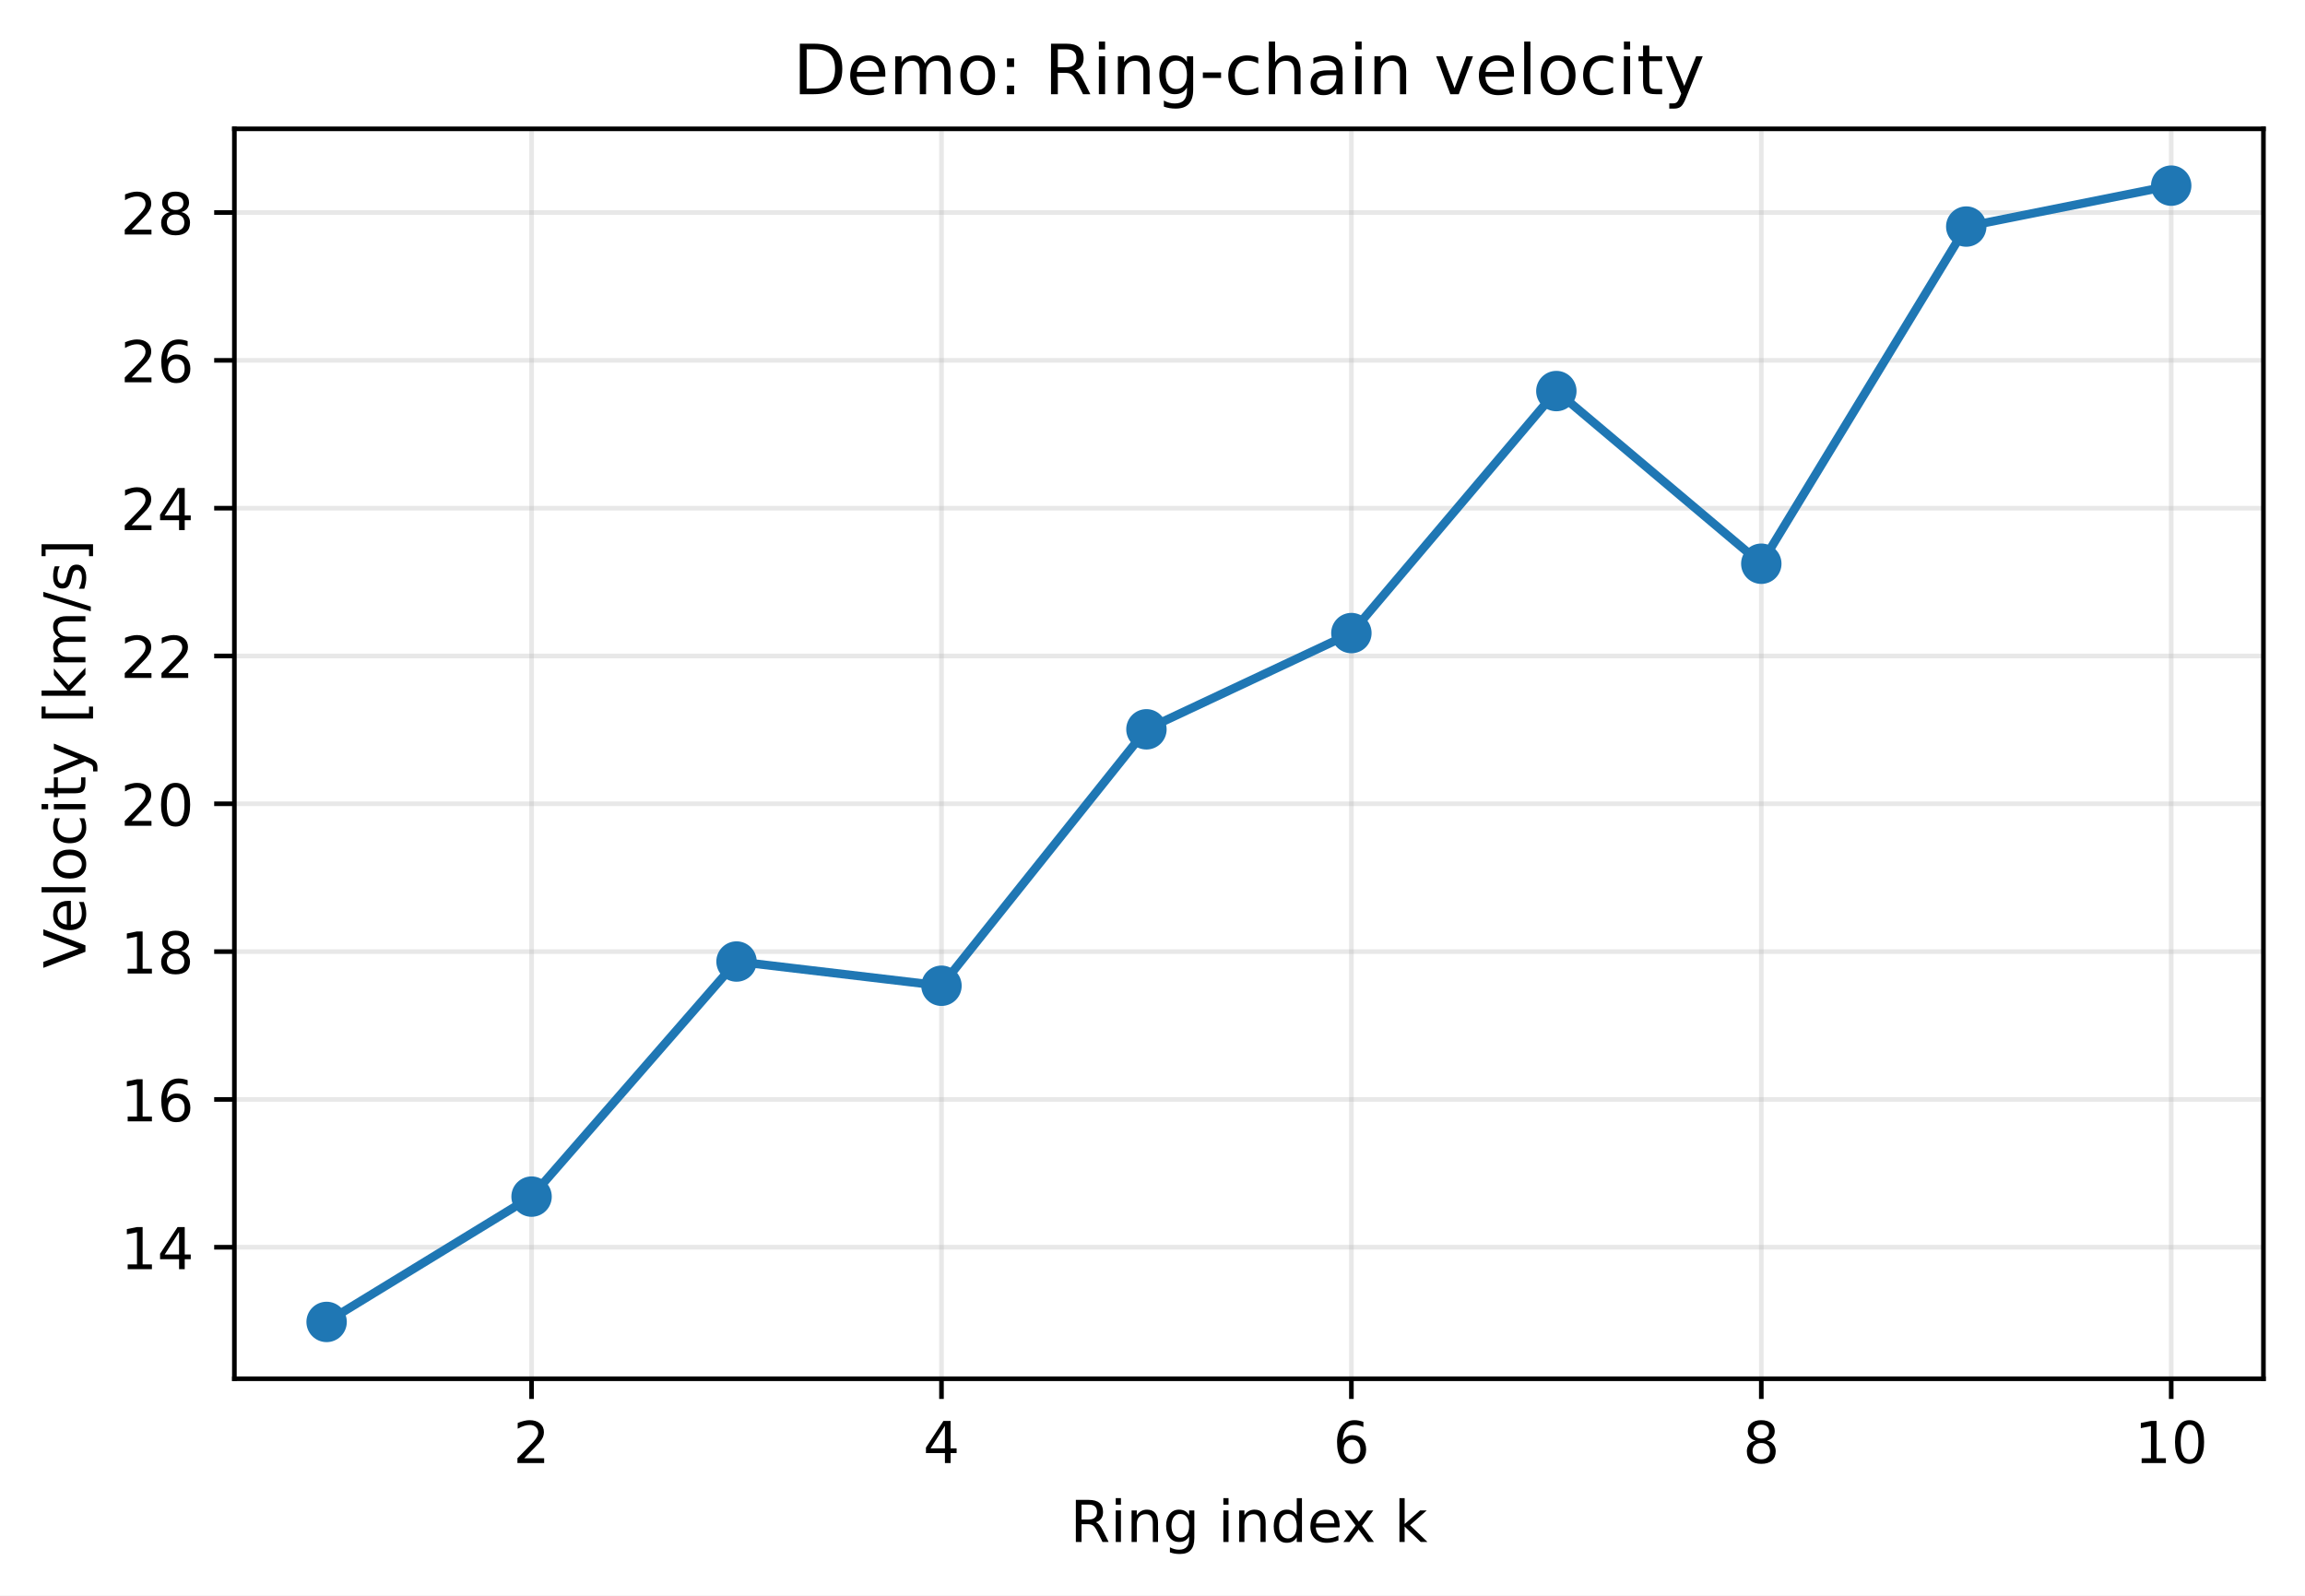
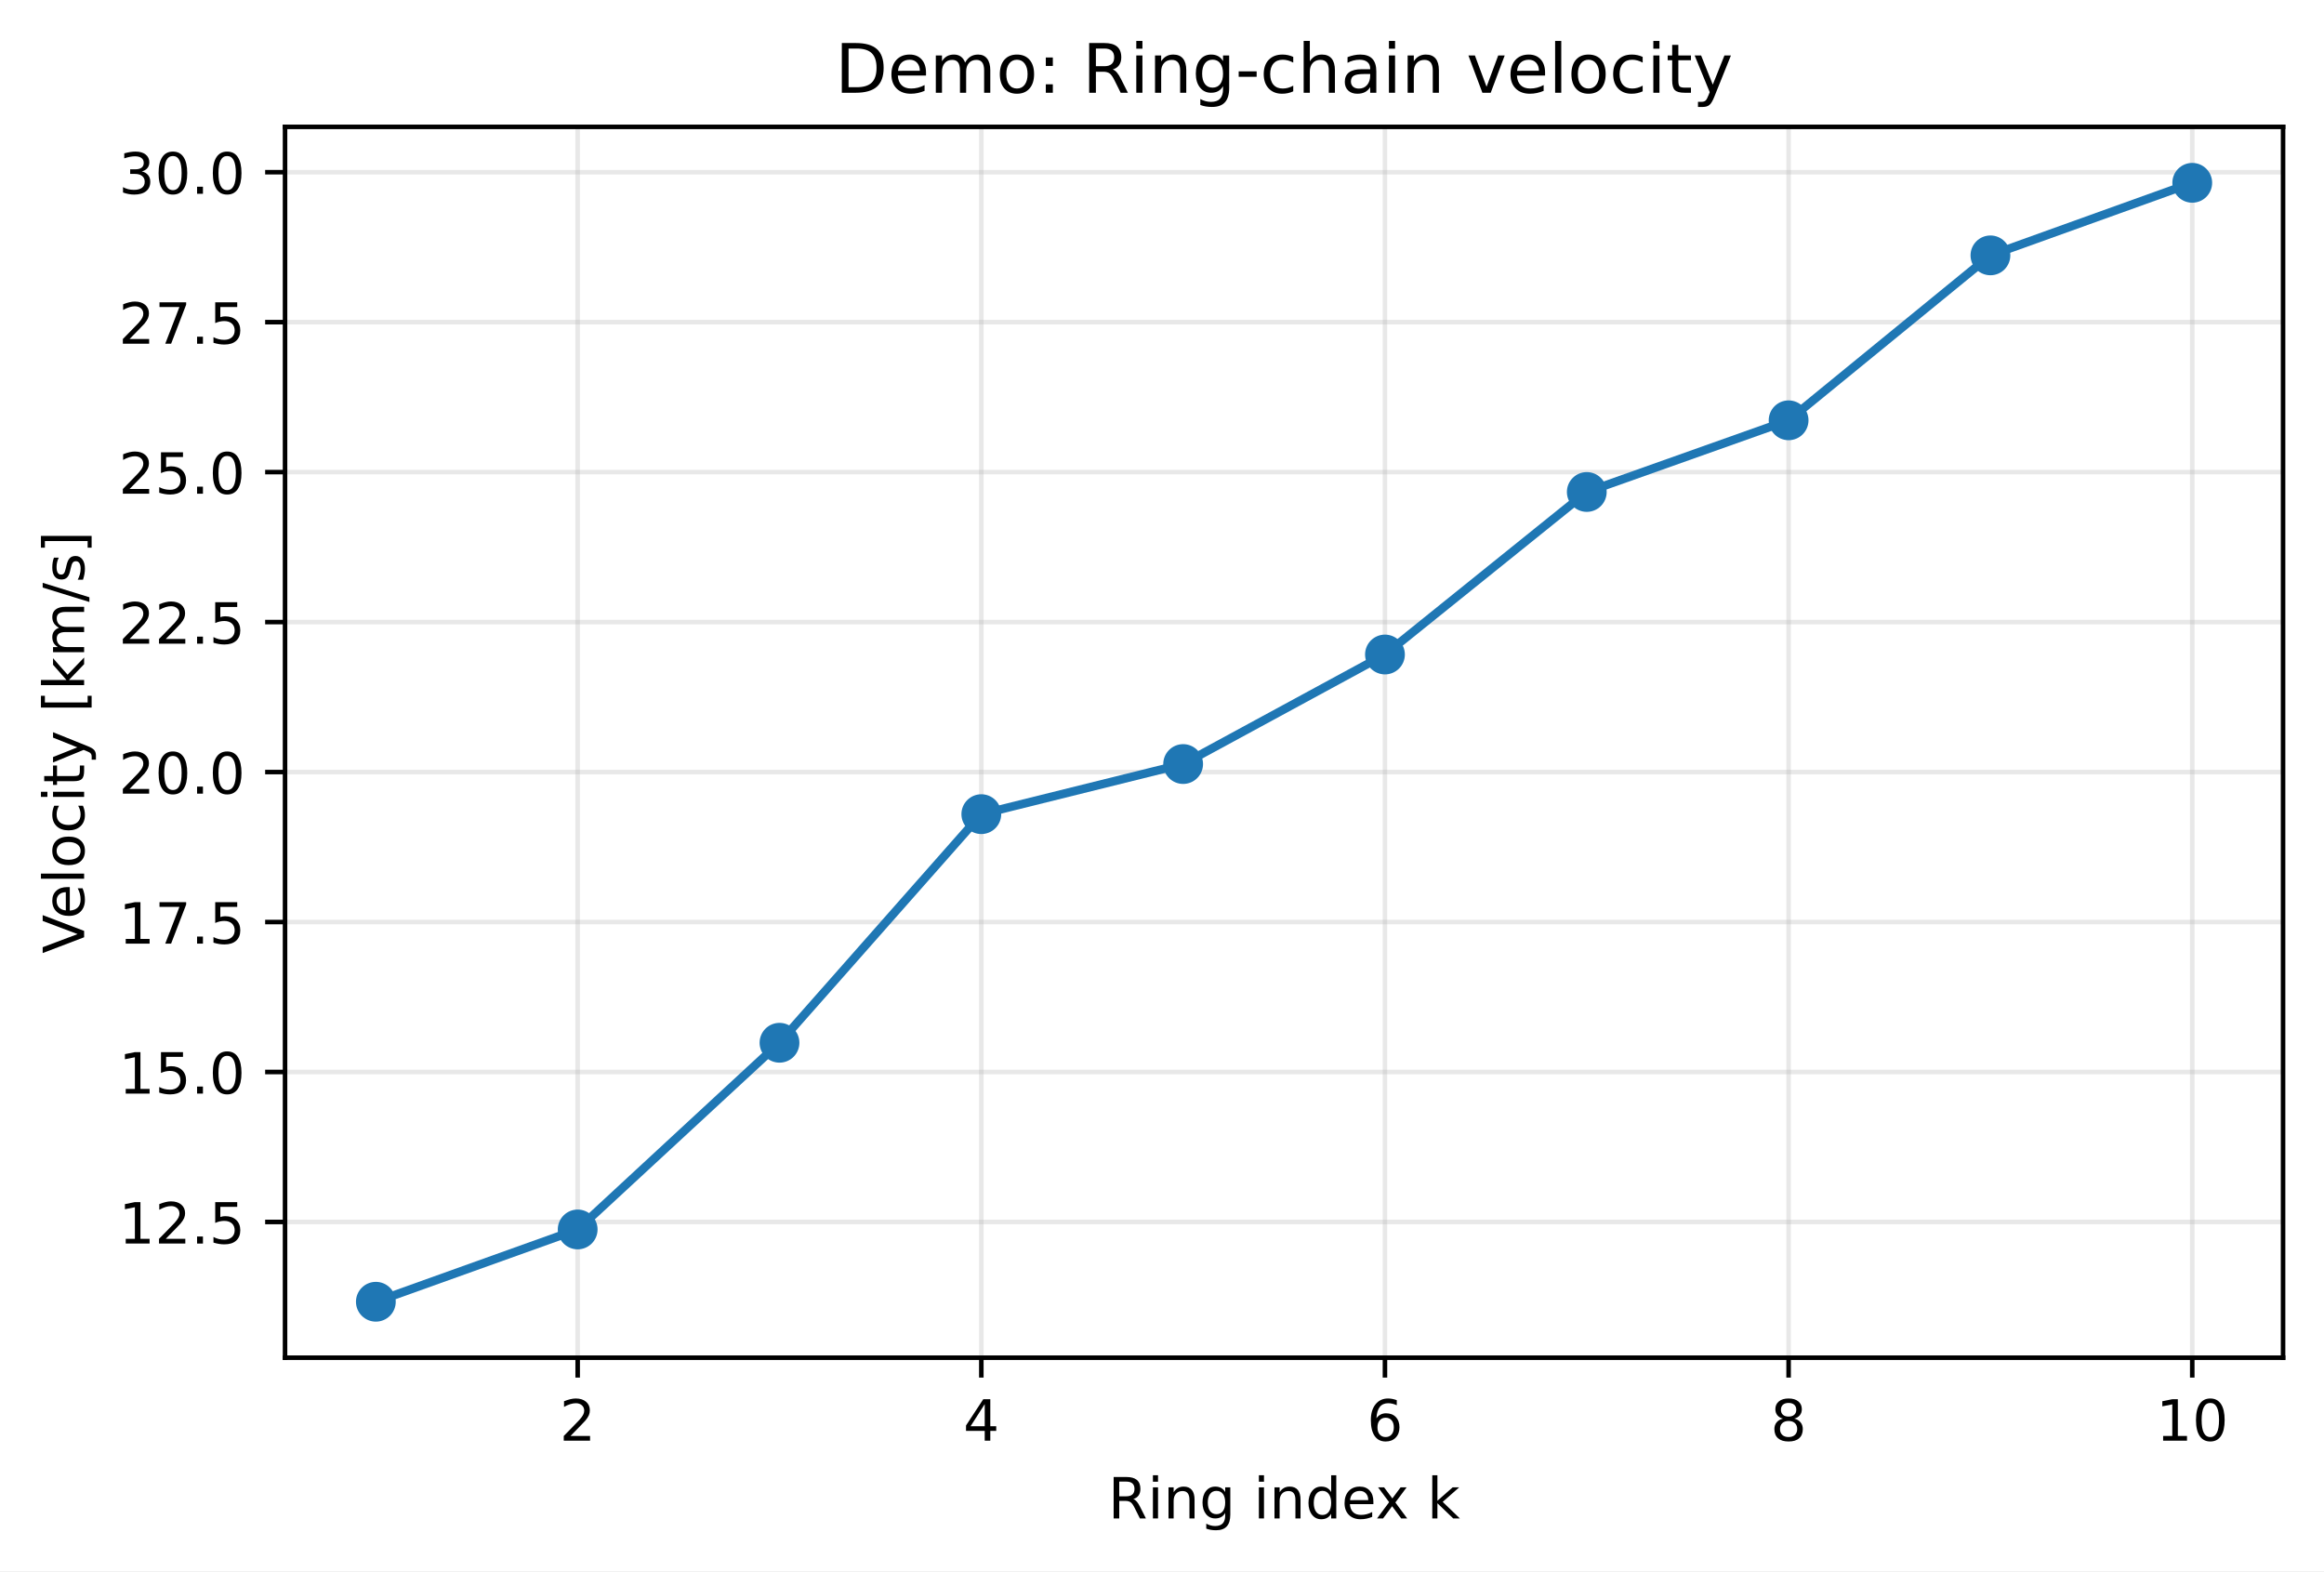
- <svg xmlns="http://www.w3.org/2000/svg" xmlns:xlink="http://www.w3.org/1999/xlink" width="399.299pt" height="276.396pt" viewBox="0 0 399.299 276.396" version="1.1">
+ <svg xmlns="http://www.w3.org/2000/svg" xmlns:xlink="http://www.w3.org/1999/xlink" width="408.84pt" height="276.396pt" viewBox="0 0 408.84 276.396" version="1.1">
  <defs>
    <style type="text/css">*{stroke-linejoin: round; stroke-linecap: butt}</style>
  </defs>
  <g id="figure_1">
    <g id="patch_1">
-       <path d="M 0 276.396  L 399.299 276.396  L 399.299 0  L 0 0  z " style="fill: #ffffff" />
+       <path d="M 0 276.396  L 408.84 276.396  L 408.84 0  L 0 0  z " style="fill: #ffffff" />
    </g>
    <g id="axes_1">
      <g id="patch_2">
-         <path d="M 40.603 238.84  L 392.099 238.84  L 392.099 22.318  L 40.603 22.318  z " style="fill: #ffffff" />
+         <path d="M 50.144 238.84  L 401.64 238.84  L 401.64 22.318  L 50.144 22.318  z " style="fill: #ffffff" />
      </g>
      <g id="matplotlib.axis_1">
        <g id="xtick_1">
          <g id="line2d_1">
-             <path d="M 92.085 238.84  L 92.085 22.318  " clip-path="url(#p9fbca613fb)" style="fill: none; stroke: #b0b0b0; stroke-opacity: 0.3; stroke-width: 0.8; stroke-linecap: square" />
+             <path d="M 101.625 238.84  L 101.625 22.318  " clip-path="url(#p6b148f12be)" style="fill: none; stroke: #b0b0b0; stroke-opacity: 0.3; stroke-width: 0.8; stroke-linecap: square" />
          </g>
          <g id="line2d_2">
            <defs>
-               <path id="m6b1c824177" d="M 0 0  L 0 3.5  " style="stroke: #000000; stroke-width: 0.8" />
+               <path id="me7f46a3378" d="M 0 0  L 0 3.5  " style="stroke: #000000; stroke-width: 0.8" />
            </defs>
            <g>
-               <use xlink:href="#m6b1c824177" x="92.085" y="238.84" style="stroke: #000000; stroke-width: 0.8" />
+               <use xlink:href="#me7f46a3378" x="101.625" y="238.84" style="stroke: #000000; stroke-width: 0.8" />
            </g>
          </g>
          <g id="text_1">
-             <g transform="translate(88.90362 253.4381) scale(0.1 -0.1)">
+             <g transform="translate(98.44425 253.4381) scale(0.1 -0.1)">
              <defs>
                <path id="DejaVuSans-32" d="M 1228 531  L 3431 531  L 3431 0  L 469 0  L 469 531  Q 828 903 1448 1529  Q 2069 2156 2228 2338  Q 2531 2678 2651 2914  Q 2772 3150 2772 3378  Q 2772 3750 2511 3984  Q 2250 4219 1831 4219  Q 1534 4219 1204 4116  Q 875 4013 500 3803  L 500 4441  Q 881 4594 1212 4672  Q 1544 4750 1819 4750  Q 2544 4750 2975 4387  Q 3406 4025 3406 3419  Q 3406 3131 3298 2873  Q 3191 2616 2906 2266  Q 2828 2175 2409 1742  Q 1991 1309 1228 531  z " transform="scale(0.015625)" />
              </defs>
              <use xlink:href="#DejaVuSans-32" />
            </g>
          </g>
        </g>
        <g id="xtick_2">
          <g id="line2d_3">
-             <path d="M 163.094 238.84  L 163.094 22.318  " clip-path="url(#p9fbca613fb)" style="fill: none; stroke: #b0b0b0; stroke-opacity: 0.3; stroke-width: 0.8; stroke-linecap: square" />
+             <path d="M 172.635 238.84  L 172.635 22.318  " clip-path="url(#p6b148f12be)" style="fill: none; stroke: #b0b0b0; stroke-opacity: 0.3; stroke-width: 0.8; stroke-linecap: square" />
          </g>
          <g id="line2d_4">
            <g>
-               <use xlink:href="#m6b1c824177" x="163.094" y="238.84" style="stroke: #000000; stroke-width: 0.8" />
+               <use xlink:href="#me7f46a3378" x="172.635" y="238.84" style="stroke: #000000; stroke-width: 0.8" />
            </g>
          </g>
          <g id="text_2">
-             <g transform="translate(159.9129 253.4381) scale(0.1 -0.1)">
+             <g transform="translate(169.4536 253.4381) scale(0.1 -0.1)">
              <defs>
                <path id="DejaVuSans-34" d="M 2419 4116  L 825 1625  L 2419 1625  L 2419 4116  z M 2253 4666  L 3047 4666  L 3047 1625  L 3713 1625  L 3713 1100  L 3047 1100  L 3047 0  L 2419 0  L 2419 1100  L 313 1100  L 313 1709  L 2253 4666  z " transform="scale(0.015625)" />
              </defs>
              <use xlink:href="#DejaVuSans-34" />
            </g>
          </g>
        </g>
        <g id="xtick_3">
          <g id="line2d_5">
-             <path d="M 234.103 238.84  L 234.103 22.318  " clip-path="url(#p9fbca613fb)" style="fill: none; stroke: #b0b0b0; stroke-opacity: 0.3; stroke-width: 0.8; stroke-linecap: square" />
+             <path d="M 243.644 238.84  L 243.644 22.318  " clip-path="url(#p6b148f12be)" style="fill: none; stroke: #b0b0b0; stroke-opacity: 0.3; stroke-width: 0.8; stroke-linecap: square" />
          </g>
          <g id="line2d_6">
            <g>
-               <use xlink:href="#m6b1c824177" x="234.103" y="238.84" style="stroke: #000000; stroke-width: 0.8" />
+               <use xlink:href="#me7f46a3378" x="243.644" y="238.84" style="stroke: #000000; stroke-width: 0.8" />
            </g>
          </g>
          <g id="text_3">
-             <g transform="translate(230.9222 253.4381) scale(0.1 -0.1)">
+             <g transform="translate(240.4629 253.4381) scale(0.1 -0.1)">
              <defs>
                <path id="DejaVuSans-36" d="M 2113 2584  Q 1688 2584 1439 2293  Q 1191 2003 1191 1497  Q 1191 994 1439 701  Q 1688 409 2113 409  Q 2538 409 2786 701  Q 3034 994 3034 1497  Q 3034 2003 2786 2293  Q 2538 2584 2113 2584  z M 3366 4563  L 3366 3988  Q 3128 4100 2886 4159  Q 2644 4219 2406 4219  Q 1781 4219 1451 3797  Q 1122 3375 1075 2522  Q 1259 2794 1537 2939  Q 1816 3084 2150 3084  Q 2853 3084 3261 2657  Q 3669 2231 3669 1497  Q 3669 778 3244 343  Q 2819 -91 2113 -91  Q 1303 -91 875 529  Q 447 1150 447 2328  Q 447 3434 972 4092  Q 1497 4750 2381 4750  Q 2619 4750 2861 4703  Q 3103 4656 3366 4563  z " transform="scale(0.015625)" />
              </defs>
              <use xlink:href="#DejaVuSans-36" />
            </g>
          </g>
        </g>
        <g id="xtick_4">
          <g id="line2d_7">
-             <path d="M 305.113 238.84  L 305.113 22.318  " clip-path="url(#p9fbca613fb)" style="fill: none; stroke: #b0b0b0; stroke-opacity: 0.3; stroke-width: 0.8; stroke-linecap: square" />
+             <path d="M 314.653 238.84  L 314.653 22.318  " clip-path="url(#p6b148f12be)" style="fill: none; stroke: #b0b0b0; stroke-opacity: 0.3; stroke-width: 0.8; stroke-linecap: square" />
          </g>
          <g id="line2d_8">
            <g>
-               <use xlink:href="#m6b1c824177" x="305.113" y="238.84" style="stroke: #000000; stroke-width: 0.8" />
+               <use xlink:href="#me7f46a3378" x="314.653" y="238.84" style="stroke: #000000; stroke-width: 0.8" />
            </g>
          </g>
          <g id="text_4">
-             <g transform="translate(301.9315 253.4381) scale(0.1 -0.1)">
+             <g transform="translate(311.4722 253.4381) scale(0.1 -0.1)">
              <defs>
                <path id="DejaVuSans-38" d="M 2034 2216  Q 1584 2216 1326 1975  Q 1069 1734 1069 1313  Q 1069 891 1326 650  Q 1584 409 2034 409  Q 2484 409 2743 651  Q 3003 894 3003 1313  Q 3003 1734 2745 1975  Q 2488 2216 2034 2216  z M 1403 2484  Q 997 2584 770 2862  Q 544 3141 544 3541  Q 544 4100 942 4425  Q 1341 4750 2034 4750  Q 2731 4750 3128 4425  Q 3525 4100 3525 3541  Q 3525 3141 3298 2862  Q 3072 2584 2669 2484  Q 3125 2378 3379 2068  Q 3634 1759 3634 1313  Q 3634 634 3220 271  Q 2806 -91 2034 -91  Q 1263 -91 848 271  Q 434 634 434 1313  Q 434 1759 690 2068  Q 947 2378 1403 2484  z M 1172 3481  Q 1172 3119 1398 2916  Q 1625 2713 2034 2713  Q 2441 2713 2670 2916  Q 2900 3119 2900 3481  Q 2900 3844 2670 4047  Q 2441 4250 2034 4250  Q 1625 4250 1398 4047  Q 1172 3844 1172 3481  z " transform="scale(0.015625)" />
              </defs>
              <use xlink:href="#DejaVuSans-38" />
            </g>
          </g>
        </g>
        <g id="xtick_5">
          <g id="line2d_9">
-             <path d="M 376.122 238.84  L 376.122 22.318  " clip-path="url(#p9fbca613fb)" style="fill: none; stroke: #b0b0b0; stroke-opacity: 0.3; stroke-width: 0.8; stroke-linecap: square" />
+             <path d="M 385.663 238.84  L 385.663 22.318  " clip-path="url(#p6b148f12be)" style="fill: none; stroke: #b0b0b0; stroke-opacity: 0.3; stroke-width: 0.8; stroke-linecap: square" />
          </g>
          <g id="line2d_10">
            <g>
-               <use xlink:href="#m6b1c824177" x="376.122" y="238.84" style="stroke: #000000; stroke-width: 0.8" />
+               <use xlink:href="#me7f46a3378" x="385.663" y="238.84" style="stroke: #000000; stroke-width: 0.8" />
            </g>
          </g>
          <g id="text_5">
-             <g transform="translate(369.7596 253.4381) scale(0.1 -0.1)">
+             <g transform="translate(379.3002 253.4381) scale(0.1 -0.1)">
              <defs>
                <path id="DejaVuSans-31" d="M 794 531  L 1825 531  L 1825 4091  L 703 3866  L 703 4441  L 1819 4666  L 2450 4666  L 2450 531  L 3481 531  L 3481 0  L 794 0  L 794 531  z " transform="scale(0.015625)" />
                <path id="DejaVuSans-30" d="M 2034 4250  Q 1547 4250 1301 3770  Q 1056 3291 1056 2328  Q 1056 1369 1301 889  Q 1547 409 2034 409  Q 2525 409 2770 889  Q 3016 1369 3016 2328  Q 3016 3291 2770 3770  Q 2525 4250 2034 4250  z M 2034 4750  Q 2819 4750 3233 4129  Q 3647 3509 3647 2328  Q 3647 1150 3233 529  Q 2819 -91 2034 -91  Q 1250 -91 836 529  Q 422 1150 422 2328  Q 422 3509 836 4129  Q 1250 4750 2034 4750  z " transform="scale(0.015625)" />
              </defs>
              <use xlink:href="#DejaVuSans-31" />
              <use xlink:href="#DejaVuSans-30" transform="translate(63.62305 0)" />
            </g>
          </g>
        </g>
        <g id="text_6">
-           <g transform="translate(185.391 267.1163) scale(0.1 -0.1)">
+           <g transform="translate(194.9316 267.1163) scale(0.1 -0.1)">
            <defs>
              <path id="DejaVuSans-52" d="M 2841 2188  Q 3044 2119 3236 1894  Q 3428 1669 3622 1275  L 4263 0  L 3584 0  L 2988 1197  Q 2756 1666 2539 1819  Q 2322 1972 1947 1972  L 1259 1972  L 1259 0  L 628 0  L 628 4666  L 2053 4666  Q 2853 4666 3247 4331  Q 3641 3997 3641 3322  Q 3641 2881 3436 2590  Q 3231 2300 2841 2188  z M 1259 4147  L 1259 2491  L 2053 2491  Q 2509 2491 2742 2702  Q 2975 2913 2975 3322  Q 2975 3731 2742 3939  Q 2509 4147 2053 4147  L 1259 4147  z " transform="scale(0.015625)" />
              <path id="DejaVuSans-69" d="M 603 3500  L 1178 3500  L 1178 0  L 603 0  L 603 3500  z M 603 4863  L 1178 4863  L 1178 4134  L 603 4134  L 603 4863  z " transform="scale(0.015625)" />
              <path id="DejaVuSans-6e" d="M 3513 2113  L 3513 0  L 2938 0  L 2938 2094  Q 2938 2591 2744 2837  Q 2550 3084 2163 3084  Q 1697 3084 1428 2787  Q 1159 2491 1159 1978  L 1159 0  L 581 0  L 581 3500  L 1159 3500  L 1159 2956  Q 1366 3272 1645 3428  Q 1925 3584 2291 3584  Q 2894 3584 3203 3211  Q 3513 2838 3513 2113  z " transform="scale(0.015625)" />
              <path id="DejaVuSans-67" d="M 2906 1791  Q 2906 2416 2648 2759  Q 2391 3103 1925 3103  Q 1463 3103 1205 2759  Q 947 2416 947 1791  Q 947 1169 1205 825  Q 1463 481 1925 481  Q 2391 481 2648 825  Q 2906 1169 2906 1791  z M 3481 434  Q 3481 -459 3084 -895  Q 2688 -1331 1869 -1331  Q 1566 -1331 1297 -1286  Q 1028 -1241 775 -1147  L 775 -588  Q 1028 -725 1275 -790  Q 1522 -856 1778 -856  Q 2344 -856 2625 -561  Q 2906 -266 2906 331  L 2906 616  Q 2728 306 2450 153  Q 2172 0 1784 0  Q 1141 0 747 490  Q 353 981 353 1791  Q 353 2603 747 3093  Q 1141 3584 1784 3584  Q 2172 3584 2450 3431  Q 2728 3278 2906 2969  L 2906 3500  L 3481 3500  L 3481 434  z " transform="scale(0.015625)" />
              <path id="DejaVuSans-20" transform="scale(0.015625)" />
              <path id="DejaVuSans-64" d="M 2906 2969  L 2906 4863  L 3481 4863  L 3481 0  L 2906 0  L 2906 525  Q 2725 213 2448 61  Q 2172 -91 1784 -91  Q 1150 -91 751 415  Q 353 922 353 1747  Q 353 2572 751 3078  Q 1150 3584 1784 3584  Q 2172 3584 2448 3432  Q 2725 3281 2906 2969  z M 947 1747  Q 947 1113 1208 752  Q 1469 391 1925 391  Q 2381 391 2643 752  Q 2906 1113 2906 1747  Q 2906 2381 2643 2742  Q 2381 3103 1925 3103  Q 1469 3103 1208 2742  Q 947 2381 947 1747  z " transform="scale(0.015625)" />
              <path id="DejaVuSans-65" d="M 3597 1894  L 3597 1613  L 953 1613  Q 991 1019 1311 708  Q 1631 397 2203 397  Q 2534 397 2845 478  Q 3156 559 3463 722  L 3463 178  Q 3153 47 2828 -22  Q 2503 -91 2169 -91  Q 1331 -91 842 396  Q 353 884 353 1716  Q 353 2575 817 3079  Q 1281 3584 2069 3584  Q 2775 3584 3186 3129  Q 3597 2675 3597 1894  z M 3022 2063  Q 3016 2534 2758 2815  Q 2500 3097 2075 3097  Q 1594 3097 1305 2825  Q 1016 2553 972 2059  L 3022 2063  z " transform="scale(0.015625)" />
              <path id="DejaVuSans-78" d="M 3513 3500  L 2247 1797  L 3578 0  L 2900 0  L 1881 1375  L 863 0  L 184 0  L 1544 1831  L 300 3500  L 978 3500  L 1906 2253  L 2834 3500  L 3513 3500  z " transform="scale(0.015625)" />
              <path id="DejaVuSans-6b" d="M 581 4863  L 1159 4863  L 1159 1991  L 2875 3500  L 3609 3500  L 1753 1863  L 3688 0  L 2938 0  L 1159 1709  L 1159 0  L 581 0  L 581 4863  z " transform="scale(0.015625)" />
            </defs>
            <use xlink:href="#DejaVuSans-52" />
            <use xlink:href="#DejaVuSans-69" transform="translate(69.48242 0)" />
            <use xlink:href="#DejaVuSans-6e" transform="translate(97.26562 0)" />
            <use xlink:href="#DejaVuSans-67" transform="translate(160.6445 0)" />
            <use xlink:href="#DejaVuSans-20" transform="translate(224.1211 0)" />
            <use xlink:href="#DejaVuSans-69" transform="translate(255.9082 0)" />
            <use xlink:href="#DejaVuSans-6e" transform="translate(283.6914 0)" />
            <use xlink:href="#DejaVuSans-64" transform="translate(347.0703 0)" />
            <use xlink:href="#DejaVuSans-65" transform="translate(410.5469 0)" />
            <use xlink:href="#DejaVuSans-78" transform="translate(470.3203 0)" />
            <use xlink:href="#DejaVuSans-20" transform="translate(529.5 0)" />
            <use xlink:href="#DejaVuSans-6b" transform="translate(561.2871 0)" />
          </g>
        </g>
      </g>
      <g id="matplotlib.axis_2">
        <g id="ytick_1">
          <g id="line2d_11">
-             <path d="M 40.603 216.058  L 392.099 216.058  " clip-path="url(#p9fbca613fb)" style="fill: none; stroke: #b0b0b0; stroke-opacity: 0.3; stroke-width: 0.8; stroke-linecap: square" />
+             <path d="M 50.144 214.962  L 401.64 214.962  " clip-path="url(#p6b148f12be)" style="fill: none; stroke: #b0b0b0; stroke-opacity: 0.3; stroke-width: 0.8; stroke-linecap: square" />
          </g>
          <g id="line2d_12">
            <defs>
-               <path id="m871711aeae" d="M 0 0  L -3.5 0  " style="stroke: #000000; stroke-width: 0.8" />
+               <path id="m23b019525f" d="M 0 0  L -3.5 0  " style="stroke: #000000; stroke-width: 0.8" />
            </defs>
            <g>
-               <use xlink:href="#m871711aeae" x="40.603" y="216.058" style="stroke: #000000; stroke-width: 0.8" />
+               <use xlink:href="#m23b019525f" x="50.144" y="214.962" style="stroke: #000000; stroke-width: 0.8" />
            </g>
          </g>
          <g id="text_7">
-             <g transform="translate(20.87813 219.8573) scale(0.1 -0.1)">
+             <g transform="translate(20.87813 218.7614) scale(0.1 -0.1)">
+               <defs>
+                 <path id="DejaVuSans-2e" d="M 684 794  L 1344 794  L 1344 0  L 684 0  L 684 794  z " transform="scale(0.015625)" />
+                 <path id="DejaVuSans-35" d="M 691 4666  L 3169 4666  L 3169 4134  L 1269 4134  L 1269 2991  Q 1406 3038 1543 3061  Q 1681 3084 1819 3084  Q 2600 3084 3056 2656  Q 3513 2228 3513 1497  Q 3513 744 3044 326  Q 2575 -91 1722 -91  Q 1428 -91 1123 -41  Q 819 9 494 109  L 494 744  Q 775 591 1075 516  Q 1375 441 1709 441  Q 2250 441 2565 725  Q 2881 1009 2881 1497  Q 2881 1984 2565 2268  Q 2250 2553 1709 2553  Q 1456 2553 1204 2497  Q 953 2441 691 2322  L 691 4666  z " transform="scale(0.015625)" />
+               </defs>
              <use xlink:href="#DejaVuSans-31" />
-               <use xlink:href="#DejaVuSans-34" transform="translate(63.62305 0)" />
+               <use xlink:href="#DejaVuSans-32" transform="translate(63.62305 0)" />
+               <use xlink:href="#DejaVuSans-2e" transform="translate(127.2461 0)" />
+               <use xlink:href="#DejaVuSans-35" transform="translate(159.0332 0)" />
            </g>
          </g>
        </g>
        <g id="ytick_2">
          <g id="line2d_13">
-             <path d="M 40.603 190.452  L 392.099 190.452  " clip-path="url(#p9fbca613fb)" style="fill: none; stroke: #b0b0b0; stroke-opacity: 0.3; stroke-width: 0.8; stroke-linecap: square" />
+             <path d="M 50.144 188.58  L 401.64 188.58  " clip-path="url(#p6b148f12be)" style="fill: none; stroke: #b0b0b0; stroke-opacity: 0.3; stroke-width: 0.8; stroke-linecap: square" />
          </g>
          <g id="line2d_14">
            <g>
-               <use xlink:href="#m871711aeae" x="40.603" y="190.452" style="stroke: #000000; stroke-width: 0.8" />
+               <use xlink:href="#m23b019525f" x="50.144" y="188.58" style="stroke: #000000; stroke-width: 0.8" />
            </g>
          </g>
          <g id="text_8">
-             <g transform="translate(20.87813 194.2516) scale(0.1 -0.1)">
+             <g transform="translate(20.87813 192.3794) scale(0.1 -0.1)">
              <use xlink:href="#DejaVuSans-31" />
-               <use xlink:href="#DejaVuSans-36" transform="translate(63.62305 0)" />
+               <use xlink:href="#DejaVuSans-35" transform="translate(63.62305 0)" />
+               <use xlink:href="#DejaVuSans-2e" transform="translate(127.2461 0)" />
+               <use xlink:href="#DejaVuSans-30" transform="translate(159.0332 0)" />
            </g>
          </g>
        </g>
        <g id="ytick_3">
          <g id="line2d_15">
-             <path d="M 40.603 164.847  L 392.099 164.847  " clip-path="url(#p9fbca613fb)" style="fill: none; stroke: #b0b0b0; stroke-opacity: 0.3; stroke-width: 0.8; stroke-linecap: square" />
+             <path d="M 50.144 162.198  L 401.64 162.198  " clip-path="url(#p6b148f12be)" style="fill: none; stroke: #b0b0b0; stroke-opacity: 0.3; stroke-width: 0.8; stroke-linecap: square" />
          </g>
          <g id="line2d_16">
            <g>
-               <use xlink:href="#m871711aeae" x="40.603" y="164.847" style="stroke: #000000; stroke-width: 0.8" />
+               <use xlink:href="#m23b019525f" x="50.144" y="162.198" style="stroke: #000000; stroke-width: 0.8" />
            </g>
          </g>
          <g id="text_9">
-             <g transform="translate(20.87813 168.6459) scale(0.1 -0.1)">
+             <g transform="translate(20.87813 165.9975) scale(0.1 -0.1)">
+               <defs>
+                 <path id="DejaVuSans-37" d="M 525 4666  L 3525 4666  L 3525 4397  L 1831 0  L 1172 0  L 2766 4134  L 525 4134  L 525 4666  z " transform="scale(0.015625)" />
+               </defs>
              <use xlink:href="#DejaVuSans-31" />
-               <use xlink:href="#DejaVuSans-38" transform="translate(63.62305 0)" />
+               <use xlink:href="#DejaVuSans-37" transform="translate(63.62305 0)" />
+               <use xlink:href="#DejaVuSans-2e" transform="translate(127.2461 0)" />
+               <use xlink:href="#DejaVuSans-35" transform="translate(159.0332 0)" />
            </g>
          </g>
        </g>
        <g id="ytick_4">
          <g id="line2d_17">
-             <path d="M 40.603 139.241  L 392.099 139.241  " clip-path="url(#p9fbca613fb)" style="fill: none; stroke: #b0b0b0; stroke-opacity: 0.3; stroke-width: 0.8; stroke-linecap: square" />
+             <path d="M 50.144 135.816  L 401.64 135.816  " clip-path="url(#p6b148f12be)" style="fill: none; stroke: #b0b0b0; stroke-opacity: 0.3; stroke-width: 0.8; stroke-linecap: square" />
          </g>
          <g id="line2d_18">
            <g>
-               <use xlink:href="#m871711aeae" x="40.603" y="139.241" style="stroke: #000000; stroke-width: 0.8" />
+               <use xlink:href="#m23b019525f" x="50.144" y="135.816" style="stroke: #000000; stroke-width: 0.8" />
            </g>
          </g>
          <g id="text_10">
-             <g transform="translate(20.87813 143.0402) scale(0.1 -0.1)">
+             <g transform="translate(20.87813 139.6156) scale(0.1 -0.1)">
              <use xlink:href="#DejaVuSans-32" />
              <use xlink:href="#DejaVuSans-30" transform="translate(63.62305 0)" />
+               <use xlink:href="#DejaVuSans-2e" transform="translate(127.2461 0)" />
+               <use xlink:href="#DejaVuSans-30" transform="translate(159.0332 0)" />
            </g>
          </g>
        </g>
        <g id="ytick_5">
          <g id="line2d_19">
-             <path d="M 40.603 113.635  L 392.099 113.635  " clip-path="url(#p9fbca613fb)" style="fill: none; stroke: #b0b0b0; stroke-opacity: 0.3; stroke-width: 0.8; stroke-linecap: square" />
+             <path d="M 50.144 109.434  L 401.64 109.434  " clip-path="url(#p6b148f12be)" style="fill: none; stroke: #b0b0b0; stroke-opacity: 0.3; stroke-width: 0.8; stroke-linecap: square" />
          </g>
          <g id="line2d_20">
            <g>
-               <use xlink:href="#m871711aeae" x="40.603" y="113.635" style="stroke: #000000; stroke-width: 0.8" />
+               <use xlink:href="#m23b019525f" x="50.144" y="109.434" style="stroke: #000000; stroke-width: 0.8" />
            </g>
          </g>
          <g id="text_11">
-             <g transform="translate(20.87813 117.4345) scale(0.1 -0.1)">
+             <g transform="translate(20.87813 113.2336) scale(0.1 -0.1)">
              <use xlink:href="#DejaVuSans-32" />
              <use xlink:href="#DejaVuSans-32" transform="translate(63.62305 0)" />
+               <use xlink:href="#DejaVuSans-2e" transform="translate(127.2461 0)" />
+               <use xlink:href="#DejaVuSans-35" transform="translate(159.0332 0)" />
            </g>
          </g>
        </g>
        <g id="ytick_6">
          <g id="line2d_21">
-             <path d="M 40.603 88.03  L 392.099 88.03  " clip-path="url(#p9fbca613fb)" style="fill: none; stroke: #b0b0b0; stroke-opacity: 0.3; stroke-width: 0.8; stroke-linecap: square" />
+             <path d="M 50.144 83.052  L 401.64 83.052  " clip-path="url(#p6b148f12be)" style="fill: none; stroke: #b0b0b0; stroke-opacity: 0.3; stroke-width: 0.8; stroke-linecap: square" />
          </g>
          <g id="line2d_22">
            <g>
-               <use xlink:href="#m871711aeae" x="40.603" y="88.03" style="stroke: #000000; stroke-width: 0.8" />
+               <use xlink:href="#m23b019525f" x="50.144" y="83.052" style="stroke: #000000; stroke-width: 0.8" />
            </g>
          </g>
          <g id="text_12">
-             <g transform="translate(20.87813 91.82878) scale(0.1 -0.1)">
+             <g transform="translate(20.87813 86.85168) scale(0.1 -0.1)">
              <use xlink:href="#DejaVuSans-32" />
-               <use xlink:href="#DejaVuSans-34" transform="translate(63.62305 0)" />
+               <use xlink:href="#DejaVuSans-35" transform="translate(63.62305 0)" />
+               <use xlink:href="#DejaVuSans-2e" transform="translate(127.2461 0)" />
+               <use xlink:href="#DejaVuSans-30" transform="translate(159.0332 0)" />
            </g>
          </g>
        </g>
        <g id="ytick_7">
          <g id="line2d_23">
-             <path d="M 40.603 62.424  L 392.099 62.424  " clip-path="url(#p9fbca613fb)" style="fill: none; stroke: #b0b0b0; stroke-opacity: 0.3; stroke-width: 0.8; stroke-linecap: square" />
+             <path d="M 50.144 56.671  L 401.64 56.671  " clip-path="url(#p6b148f12be)" style="fill: none; stroke: #b0b0b0; stroke-opacity: 0.3; stroke-width: 0.8; stroke-linecap: square" />
          </g>
          <g id="line2d_24">
            <g>
-               <use xlink:href="#m871711aeae" x="40.603" y="62.424" style="stroke: #000000; stroke-width: 0.8" />
+               <use xlink:href="#m23b019525f" x="50.144" y="56.671" style="stroke: #000000; stroke-width: 0.8" />
            </g>
          </g>
          <g id="text_13">
-             <g transform="translate(20.87813 66.22307) scale(0.1 -0.1)">
+             <g transform="translate(20.87813 60.46975) scale(0.1 -0.1)">
              <use xlink:href="#DejaVuSans-32" />
-               <use xlink:href="#DejaVuSans-36" transform="translate(63.62305 0)" />
+               <use xlink:href="#DejaVuSans-37" transform="translate(63.62305 0)" />
+               <use xlink:href="#DejaVuSans-2e" transform="translate(127.2461 0)" />
+               <use xlink:href="#DejaVuSans-35" transform="translate(159.0332 0)" />
            </g>
          </g>
        </g>
        <g id="ytick_8">
          <g id="line2d_25">
-             <path d="M 40.603 36.818  L 392.099 36.818  " clip-path="url(#p9fbca613fb)" style="fill: none; stroke: #b0b0b0; stroke-opacity: 0.3; stroke-width: 0.8; stroke-linecap: square" />
+             <path d="M 50.144 30.289  L 401.64 30.289  " clip-path="url(#p6b148f12be)" style="fill: none; stroke: #b0b0b0; stroke-opacity: 0.3; stroke-width: 0.8; stroke-linecap: square" />
          </g>
          <g id="line2d_26">
            <g>
-               <use xlink:href="#m871711aeae" x="40.603" y="36.818" style="stroke: #000000; stroke-width: 0.8" />
+               <use xlink:href="#m23b019525f" x="50.144" y="30.289" style="stroke: #000000; stroke-width: 0.8" />
            </g>
          </g>
          <g id="text_14">
-             <g transform="translate(20.87813 40.61736) scale(0.1 -0.1)">
-               <use xlink:href="#DejaVuSans-32" />
-               <use xlink:href="#DejaVuSans-38" transform="translate(63.62305 0)" />
+             <g transform="translate(20.87813 34.08781) scale(0.1 -0.1)">
+               <defs>
+                 <path id="DejaVuSans-33" d="M 2597 2516  Q 3050 2419 3304 2112  Q 3559 1806 3559 1356  Q 3559 666 3084 287  Q 2609 -91 1734 -91  Q 1441 -91 1130 -33  Q 819 25 488 141  L 488 750  Q 750 597 1062 519  Q 1375 441 1716 441  Q 2309 441 2620 675  Q 2931 909 2931 1356  Q 2931 1769 2642 2001  Q 2353 2234 1838 2234  L 1294 2234  L 1294 2753  L 1863 2753  Q 2328 2753 2575 2939  Q 2822 3125 2822 3475  Q 2822 3834 2567 4026  Q 2313 4219 1838 4219  Q 1578 4219 1281 4162  Q 984 4106 628 3988  L 628 4550  Q 988 4650 1302 4700  Q 1616 4750 1894 4750  Q 2613 4750 3031 4423  Q 3450 4097 3450 3541  Q 3450 3153 3228 2886  Q 3006 2619 2597 2516  z " transform="scale(0.015625)" />
+               </defs>
+               <use xlink:href="#DejaVuSans-33" />
+               <use xlink:href="#DejaVuSans-30" transform="translate(63.62305 0)" />
+               <use xlink:href="#DejaVuSans-2e" transform="translate(127.2461 0)" />
+               <use xlink:href="#DejaVuSans-30" transform="translate(159.0332 0)" />
            </g>
          </g>
        </g>
        <g id="text_15">
          <g transform="translate(14.79844 167.7398) rotate(-90) scale(0.1 -0.1)">
            <defs>
              <path id="DejaVuSans-56" d="M 1831 0  L 50 4666  L 709 4666  L 2188 738  L 3669 4666  L 4325 4666  L 2547 0  L 1831 0  z " transform="scale(0.015625)" />
              <path id="DejaVuSans-6c" d="M 603 4863  L 1178 4863  L 1178 0  L 603 0  L 603 4863  z " transform="scale(0.015625)" />
              <path id="DejaVuSans-6f" d="M 1959 3097  Q 1497 3097 1228 2736  Q 959 2375 959 1747  Q 959 1119 1226 758  Q 1494 397 1959 397  Q 2419 397 2687 759  Q 2956 1122 2956 1747  Q 2956 2369 2687 2733  Q 2419 3097 1959 3097  z M 1959 3584  Q 2709 3584 3137 3096  Q 3566 2609 3566 1747  Q 3566 888 3137 398  Q 2709 -91 1959 -91  Q 1206 -91 779 398  Q 353 888 353 1747  Q 353 2609 779 3096  Q 1206 3584 1959 3584  z " transform="scale(0.015625)" />
              <path id="DejaVuSans-63" d="M 3122 3366  L 3122 2828  Q 2878 2963 2633 3030  Q 2388 3097 2138 3097  Q 1578 3097 1268 2742  Q 959 2388 959 1747  Q 959 1106 1268 751  Q 1578 397 2138 397  Q 2388 397 2633 464  Q 2878 531 3122 666  L 3122 134  Q 2881 22 2623 -34  Q 2366 -91 2075 -91  Q 1284 -91 818 406  Q 353 903 353 1747  Q 353 2603 823 3093  Q 1294 3584 2113 3584  Q 2378 3584 2631 3529  Q 2884 3475 3122 3366  z " transform="scale(0.015625)" />
              <path id="DejaVuSans-74" d="M 1172 4494  L 1172 3500  L 2356 3500  L 2356 3053  L 1172 3053  L 1172 1153  Q 1172 725 1289 603  Q 1406 481 1766 481  L 2356 481  L 2356 0  L 1766 0  Q 1100 0 847 248  Q 594 497 594 1153  L 594 3053  L 172 3053  L 172 3500  L 594 3500  L 594 4494  L 1172 4494  z " transform="scale(0.015625)" />
              <path id="DejaVuSans-79" d="M 2059 -325  Q 1816 -950 1584 -1140  Q 1353 -1331 966 -1331  L 506 -1331  L 506 -850  L 844 -850  Q 1081 -850 1212 -737  Q 1344 -625 1503 -206  L 1606 56  L 191 3500  L 800 3500  L 1894 763  L 2988 3500  L 3597 3500  L 2059 -325  z " transform="scale(0.015625)" />
              <path id="DejaVuSans-5b" d="M 550 4863  L 1875 4863  L 1875 4416  L 1125 4416  L 1125 -397  L 1875 -397  L 1875 -844  L 550 -844  L 550 4863  z " transform="scale(0.015625)" />
              <path id="DejaVuSans-6d" d="M 3328 2828  Q 3544 3216 3844 3400  Q 4144 3584 4550 3584  Q 5097 3584 5394 3201  Q 5691 2819 5691 2113  L 5691 0  L 5113 0  L 5113 2094  Q 5113 2597 4934 2840  Q 4756 3084 4391 3084  Q 3944 3084 3684 2787  Q 3425 2491 3425 1978  L 3425 0  L 2847 0  L 2847 2094  Q 2847 2600 2669 2842  Q 2491 3084 2119 3084  Q 1678 3084 1418 2786  Q 1159 2488 1159 1978  L 1159 0  L 581 0  L 581 3500  L 1159 3500  L 1159 2956  Q 1356 3278 1631 3431  Q 1906 3584 2284 3584  Q 2666 3584 2933 3390  Q 3200 3197 3328 2828  z " transform="scale(0.015625)" />
              <path id="DejaVuSans-2f" d="M 1625 4666  L 2156 4666  L 531 -594  L 0 -594  L 1625 4666  z " transform="scale(0.015625)" />
              <path id="DejaVuSans-73" d="M 2834 3397  L 2834 2853  Q 2591 2978 2328 3040  Q 2066 3103 1784 3103  Q 1356 3103 1142 2972  Q 928 2841 928 2578  Q 928 2378 1081 2264  Q 1234 2150 1697 2047  L 1894 2003  Q 2506 1872 2764 1633  Q 3022 1394 3022 966  Q 3022 478 2636 193  Q 2250 -91 1575 -91  Q 1294 -91 989 -36  Q 684 19 347 128  L 347 722  Q 666 556 975 473  Q 1284 391 1588 391  Q 1994 391 2212 530  Q 2431 669 2431 922  Q 2431 1156 2273 1281  Q 2116 1406 1581 1522  L 1381 1569  Q 847 1681 609 1914  Q 372 2147 372 2553  Q 372 3047 722 3315  Q 1072 3584 1716 3584  Q 2034 3584 2315 3537  Q 2597 3491 2834 3397  z " transform="scale(0.015625)" />
              <path id="DejaVuSans-5d" d="M 1947 4863  L 1947 -844  L 622 -844  L 622 -397  L 1369 -397  L 1369 4416  L 622 4416  L 622 4863  L 1947 4863  z " transform="scale(0.015625)" />
            </defs>
            <use xlink:href="#DejaVuSans-56" />
            <use xlink:href="#DejaVuSans-65" transform="translate(60.6582 0)" />
            <use xlink:href="#DejaVuSans-6c" transform="translate(122.1816 0)" />
            <use xlink:href="#DejaVuSans-6f" transform="translate(149.9648 0)" />
            <use xlink:href="#DejaVuSans-63" transform="translate(211.1465 0)" />
            <use xlink:href="#DejaVuSans-69" transform="translate(266.127 0)" />
            <use xlink:href="#DejaVuSans-74" transform="translate(293.9102 0)" />
            <use xlink:href="#DejaVuSans-79" transform="translate(333.1191 0)" />
            <use xlink:href="#DejaVuSans-20" transform="translate(392.2988 0)" />
            <use xlink:href="#DejaVuSans-5b" transform="translate(424.0859 0)" />
            <use xlink:href="#DejaVuSans-6b" transform="translate(463.0996 0)" />
            <use xlink:href="#DejaVuSans-6d" transform="translate(521.0098 0)" />
            <use xlink:href="#DejaVuSans-2f" transform="translate(618.4219 0)" />
            <use xlink:href="#DejaVuSans-73" transform="translate(652.1133 0)" />
            <use xlink:href="#DejaVuSans-5d" transform="translate(704.2129 0)" />
          </g>
        </g>
      </g>
      <g id="line2d_27">
-         <path d="M 56.58 228.998  L 92.085 207.289  L 127.59 166.566  L 163.094 170.762  L 198.599 126.34  L 234.103 109.669  L 269.608 67.745  L 305.113 97.654  L 340.617 39.248  L 376.122 32.16  " clip-path="url(#p9fbca613fb)" style="fill: none; stroke: #1f77b4; stroke-width: 1.5; stroke-linecap: square" />
+         <path d="M 66.121 228.998  L 101.625 216.279  L 137.13 183.438  L 172.635 143.222  L 208.139 134.407  L 243.644 115.138  L 279.149 86.546  L 314.653 73.939  L 350.158 44.923  L 385.663 32.16  " clip-path="url(#p6b148f12be)" style="fill: none; stroke: #1f77b4; stroke-width: 1.5; stroke-linecap: square" />
        <defs>
-           <path id="m09b090e85f" d="M 0 3  C 0.796 3 1.559 2.684 2.121 2.121  C 2.684 1.559 3 0.796 3 0  C 3 -0.796 2.684 -1.559 2.121 -2.121  C 1.559 -2.684 0.796 -3 0 -3  C -0.796 -3 -1.559 -2.684 -2.121 -2.121  C -2.684 -1.559 -3 -0.796 -3 0  C -3 0.796 -2.684 1.559 -2.121 2.121  C -1.559 2.684 -0.796 3 0 3  z " style="stroke: #1f77b4" />
+           <path id="m1013a9850f" d="M 0 3  C 0.796 3 1.559 2.684 2.121 2.121  C 2.684 1.559 3 0.796 3 0  C 3 -0.796 2.684 -1.559 2.121 -2.121  C 1.559 -2.684 0.796 -3 0 -3  C -0.796 -3 -1.559 -2.684 -2.121 -2.121  C -2.684 -1.559 -3 -0.796 -3 0  C -3 0.796 -2.684 1.559 -2.121 2.121  C -1.559 2.684 -0.796 3 0 3  z " style="stroke: #1f77b4" />
        </defs>
-         <g clip-path="url(#p9fbca613fb)">
-           <use xlink:href="#m09b090e85f" x="56.58" y="228.998" style="fill: #1f77b4; stroke: #1f77b4" />
-           <use xlink:href="#m09b090e85f" x="92.085" y="207.289" style="fill: #1f77b4; stroke: #1f77b4" />
-           <use xlink:href="#m09b090e85f" x="127.59" y="166.566" style="fill: #1f77b4; stroke: #1f77b4" />
-           <use xlink:href="#m09b090e85f" x="163.094" y="170.762" style="fill: #1f77b4; stroke: #1f77b4" />
-           <use xlink:href="#m09b090e85f" x="198.599" y="126.34" style="fill: #1f77b4; stroke: #1f77b4" />
-           <use xlink:href="#m09b090e85f" x="234.103" y="109.669" style="fill: #1f77b4; stroke: #1f77b4" />
-           <use xlink:href="#m09b090e85f" x="269.608" y="67.745" style="fill: #1f77b4; stroke: #1f77b4" />
-           <use xlink:href="#m09b090e85f" x="305.113" y="97.654" style="fill: #1f77b4; stroke: #1f77b4" />
-           <use xlink:href="#m09b090e85f" x="340.617" y="39.248" style="fill: #1f77b4; stroke: #1f77b4" />
-           <use xlink:href="#m09b090e85f" x="376.122" y="32.16" style="fill: #1f77b4; stroke: #1f77b4" />
+         <g clip-path="url(#p6b148f12be)">
+           <use xlink:href="#m1013a9850f" x="66.121" y="228.998" style="fill: #1f77b4; stroke: #1f77b4" />
+           <use xlink:href="#m1013a9850f" x="101.625" y="216.279" style="fill: #1f77b4; stroke: #1f77b4" />
+           <use xlink:href="#m1013a9850f" x="137.13" y="183.438" style="fill: #1f77b4; stroke: #1f77b4" />
+           <use xlink:href="#m1013a9850f" x="172.635" y="143.222" style="fill: #1f77b4; stroke: #1f77b4" />
+           <use xlink:href="#m1013a9850f" x="208.139" y="134.407" style="fill: #1f77b4; stroke: #1f77b4" />
+           <use xlink:href="#m1013a9850f" x="243.644" y="115.138" style="fill: #1f77b4; stroke: #1f77b4" />
+           <use xlink:href="#m1013a9850f" x="279.149" y="86.546" style="fill: #1f77b4; stroke: #1f77b4" />
+           <use xlink:href="#m1013a9850f" x="314.653" y="73.939" style="fill: #1f77b4; stroke: #1f77b4" />
+           <use xlink:href="#m1013a9850f" x="350.158" y="44.923" style="fill: #1f77b4; stroke: #1f77b4" />
+           <use xlink:href="#m1013a9850f" x="385.663" y="32.16" style="fill: #1f77b4; stroke: #1f77b4" />
        </g>
      </g>
      <g id="patch_3">
-         <path d="M 40.603 238.84  L 40.603 22.318  " style="fill: none; stroke: #000000; stroke-width: 0.8; stroke-linejoin: miter; stroke-linecap: square" />
+         <path d="M 50.144 238.84  L 50.144 22.318  " style="fill: none; stroke: #000000; stroke-width: 0.8; stroke-linejoin: miter; stroke-linecap: square" />
      </g>
      <g id="patch_4">
-         <path d="M 392.099 238.84  L 392.099 22.318  " style="fill: none; stroke: #000000; stroke-width: 0.8; stroke-linejoin: miter; stroke-linecap: square" />
+         <path d="M 401.64 238.84  L 401.64 22.318  " style="fill: none; stroke: #000000; stroke-width: 0.8; stroke-linejoin: miter; stroke-linecap: square" />
      </g>
      <g id="patch_5">
-         <path d="M 40.603 238.84  L 392.099 238.84  " style="fill: none; stroke: #000000; stroke-width: 0.8; stroke-linejoin: miter; stroke-linecap: square" />
+         <path d="M 50.144 238.84  L 401.64 238.84  " style="fill: none; stroke: #000000; stroke-width: 0.8; stroke-linejoin: miter; stroke-linecap: square" />
      </g>
      <g id="patch_6">
-         <path d="M 40.603 22.318  L 392.099 22.318  " style="fill: none; stroke: #000000; stroke-width: 0.8; stroke-linejoin: miter; stroke-linecap: square" />
+         <path d="M 50.144 22.318  L 401.64 22.318  " style="fill: none; stroke: #000000; stroke-width: 0.8; stroke-linejoin: miter; stroke-linecap: square" />
      </g>
      <g id="text_16">
-         <g transform="translate(137.378 16.31812) scale(0.12 -0.12)">
+         <g transform="translate(146.9187 16.31812) scale(0.12 -0.12)">
          <defs>
            <path id="DejaVuSans-44" d="M 1259 4147  L 1259 519  L 2022 519  Q 2988 519 3436 956  Q 3884 1394 3884 2338  Q 3884 3275 3436 3711  Q 2988 4147 2022 4147  L 1259 4147  z M 628 4666  L 1925 4666  Q 3281 4666 3915 4102  Q 4550 3538 4550 2338  Q 4550 1131 3912 565  Q 3275 0 1925 0  L 628 0  L 628 4666  z " transform="scale(0.015625)" />
            <path id="DejaVuSans-3a" d="M 750 794  L 1409 794  L 1409 0  L 750 0  L 750 794  z M 750 3309  L 1409 3309  L 1409 2516  L 750 2516  L 750 3309  z " transform="scale(0.015625)" />
            <path id="DejaVuSans-2d" d="M 313 2009  L 1997 2009  L 1997 1497  L 313 1497  L 313 2009  z " transform="scale(0.015625)" />
            <path id="DejaVuSans-68" d="M 3513 2113  L 3513 0  L 2938 0  L 2938 2094  Q 2938 2591 2744 2837  Q 2550 3084 2163 3084  Q 1697 3084 1428 2787  Q 1159 2491 1159 1978  L 1159 0  L 581 0  L 581 4863  L 1159 4863  L 1159 2956  Q 1366 3272 1645 3428  Q 1925 3584 2291 3584  Q 2894 3584 3203 3211  Q 3513 2838 3513 2113  z " transform="scale(0.015625)" />
            <path id="DejaVuSans-61" d="M 2194 1759  Q 1497 1759 1228 1600  Q 959 1441 959 1056  Q 959 750 1161 570  Q 1363 391 1709 391  Q 2188 391 2477 730  Q 2766 1069 2766 1631  L 2766 1759  L 2194 1759  z M 3341 1997  L 3341 0  L 2766 0  L 2766 531  Q 2569 213 2275 61  Q 1981 -91 1556 -91  Q 1019 -91 701 211  Q 384 513 384 1019  Q 384 1609 779 1909  Q 1175 2209 1959 2209  L 2766 2209  L 2766 2266  Q 2766 2663 2505 2880  Q 2244 3097 1772 3097  Q 1472 3097 1187 3025  Q 903 2953 641 2809  L 641 3341  Q 956 3463 1253 3523  Q 1550 3584 1831 3584  Q 2591 3584 2966 3190  Q 3341 2797 3341 1997  z " transform="scale(0.015625)" />
            <path id="DejaVuSans-76" d="M 191 3500  L 800 3500  L 1894 563  L 2988 3500  L 3597 3500  L 2284 0  L 1503 0  L 191 3500  z " transform="scale(0.015625)" />
          </defs>
          <use xlink:href="#DejaVuSans-44" />
          <use xlink:href="#DejaVuSans-65" transform="translate(77.00195 0)" />
          <use xlink:href="#DejaVuSans-6d" transform="translate(138.5254 0)" />
          <use xlink:href="#DejaVuSans-6f" transform="translate(235.9375 0)" />
          <use xlink:href="#DejaVuSans-3a" transform="translate(297.1191 0)" />
          <use xlink:href="#DejaVuSans-20" transform="translate(330.8105 0)" />
          <use xlink:href="#DejaVuSans-52" transform="translate(362.5977 0)" />
          <use xlink:href="#DejaVuSans-69" transform="translate(432.0801 0)" />
          <use xlink:href="#DejaVuSans-6e" transform="translate(459.8633 0)" />
          <use xlink:href="#DejaVuSans-67" transform="translate(523.2422 0)" />
          <use xlink:href="#DejaVuSans-2d" transform="translate(586.7188 0)" />
          <use xlink:href="#DejaVuSans-63" transform="translate(622.8027 0)" />
          <use xlink:href="#DejaVuSans-68" transform="translate(677.7832 0)" />
          <use xlink:href="#DejaVuSans-61" transform="translate(741.1621 0)" />
          <use xlink:href="#DejaVuSans-69" transform="translate(802.4414 0)" />
          <use xlink:href="#DejaVuSans-6e" transform="translate(830.2246 0)" />
          <use xlink:href="#DejaVuSans-20" transform="translate(893.6035 0)" />
          <use xlink:href="#DejaVuSans-76" transform="translate(925.3906 0)" />
          <use xlink:href="#DejaVuSans-65" transform="translate(984.5703 0)" />
          <use xlink:href="#DejaVuSans-6c" transform="translate(1046.094 0)" />
          <use xlink:href="#DejaVuSans-6f" transform="translate(1073.877 0)" />
          <use xlink:href="#DejaVuSans-63" transform="translate(1135.059 0)" />
          <use xlink:href="#DejaVuSans-69" transform="translate(1190.039 0)" />
          <use xlink:href="#DejaVuSans-74" transform="translate(1217.822 0)" />
          <use xlink:href="#DejaVuSans-79" transform="translate(1257.031 0)" />
        </g>
      </g>
    </g>
  </g>
  <defs>
-     <clipPath id="p9fbca613fb">
-       <rect x="40.603" y="22.318" width="351.496" height="216.522" />
+     <clipPath id="p6b148f12be">
+       <rect x="50.144" y="22.318" width="351.496" height="216.522" />
    </clipPath>
  </defs>
</svg>
